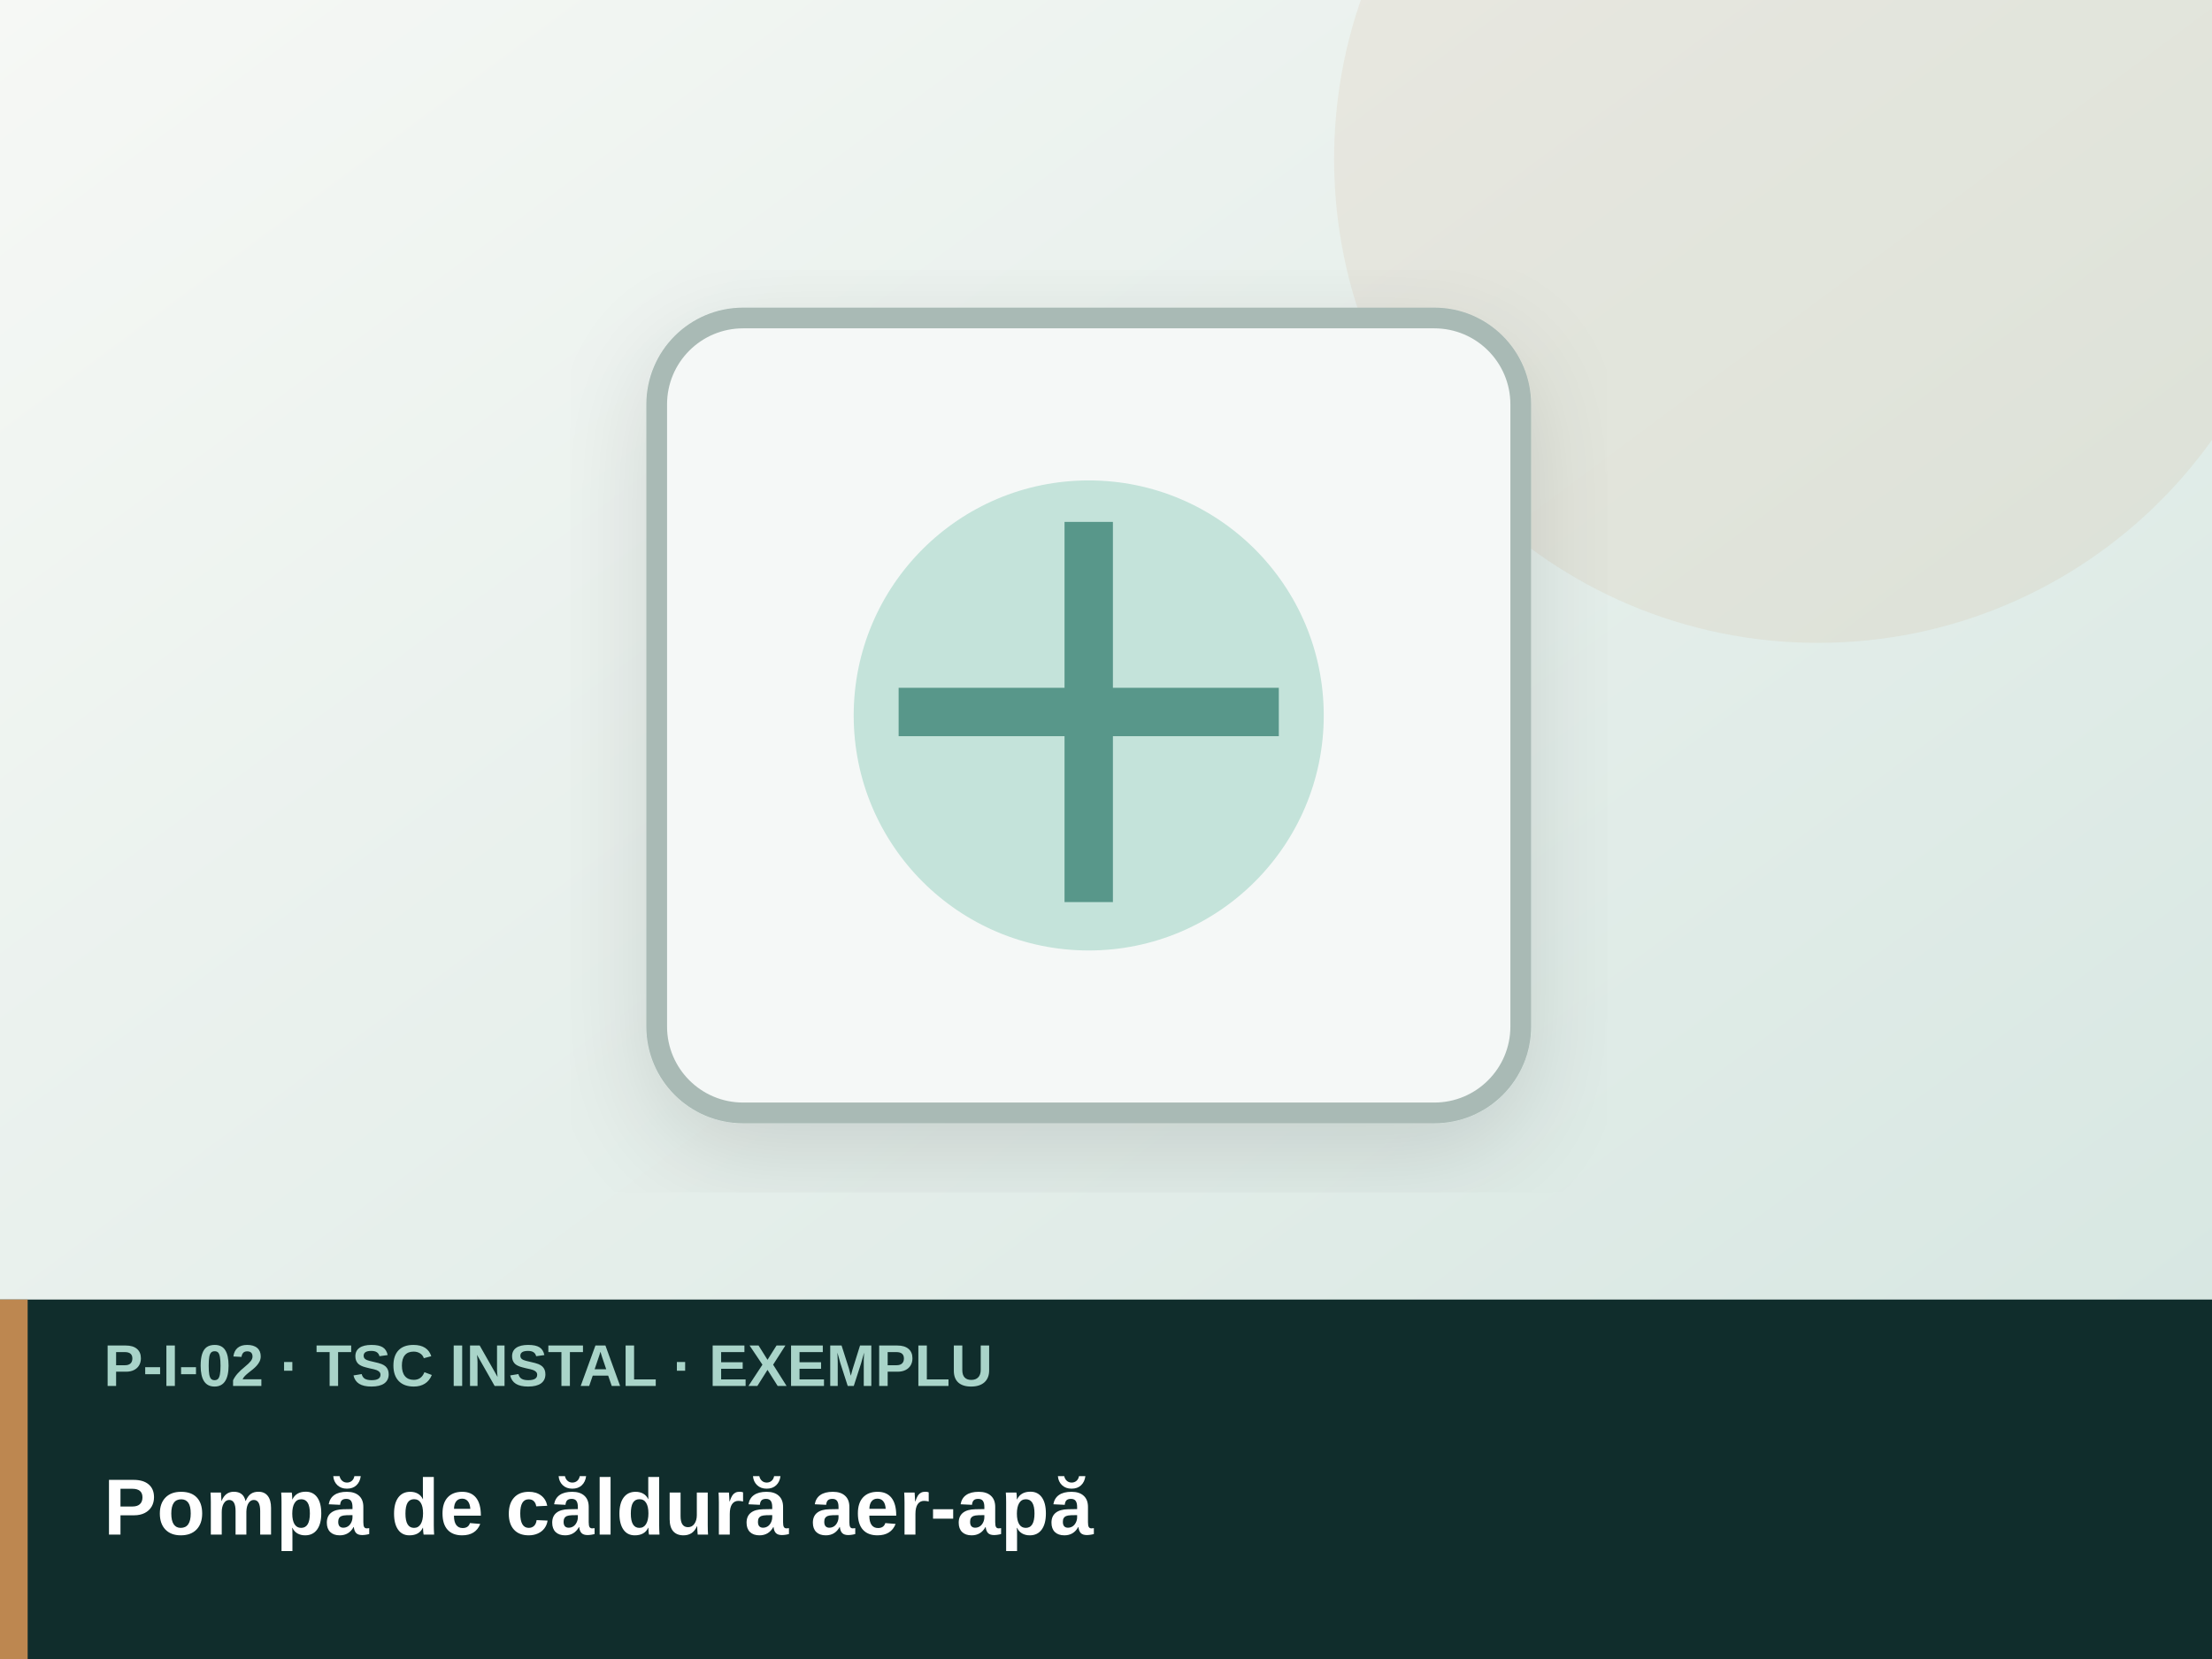
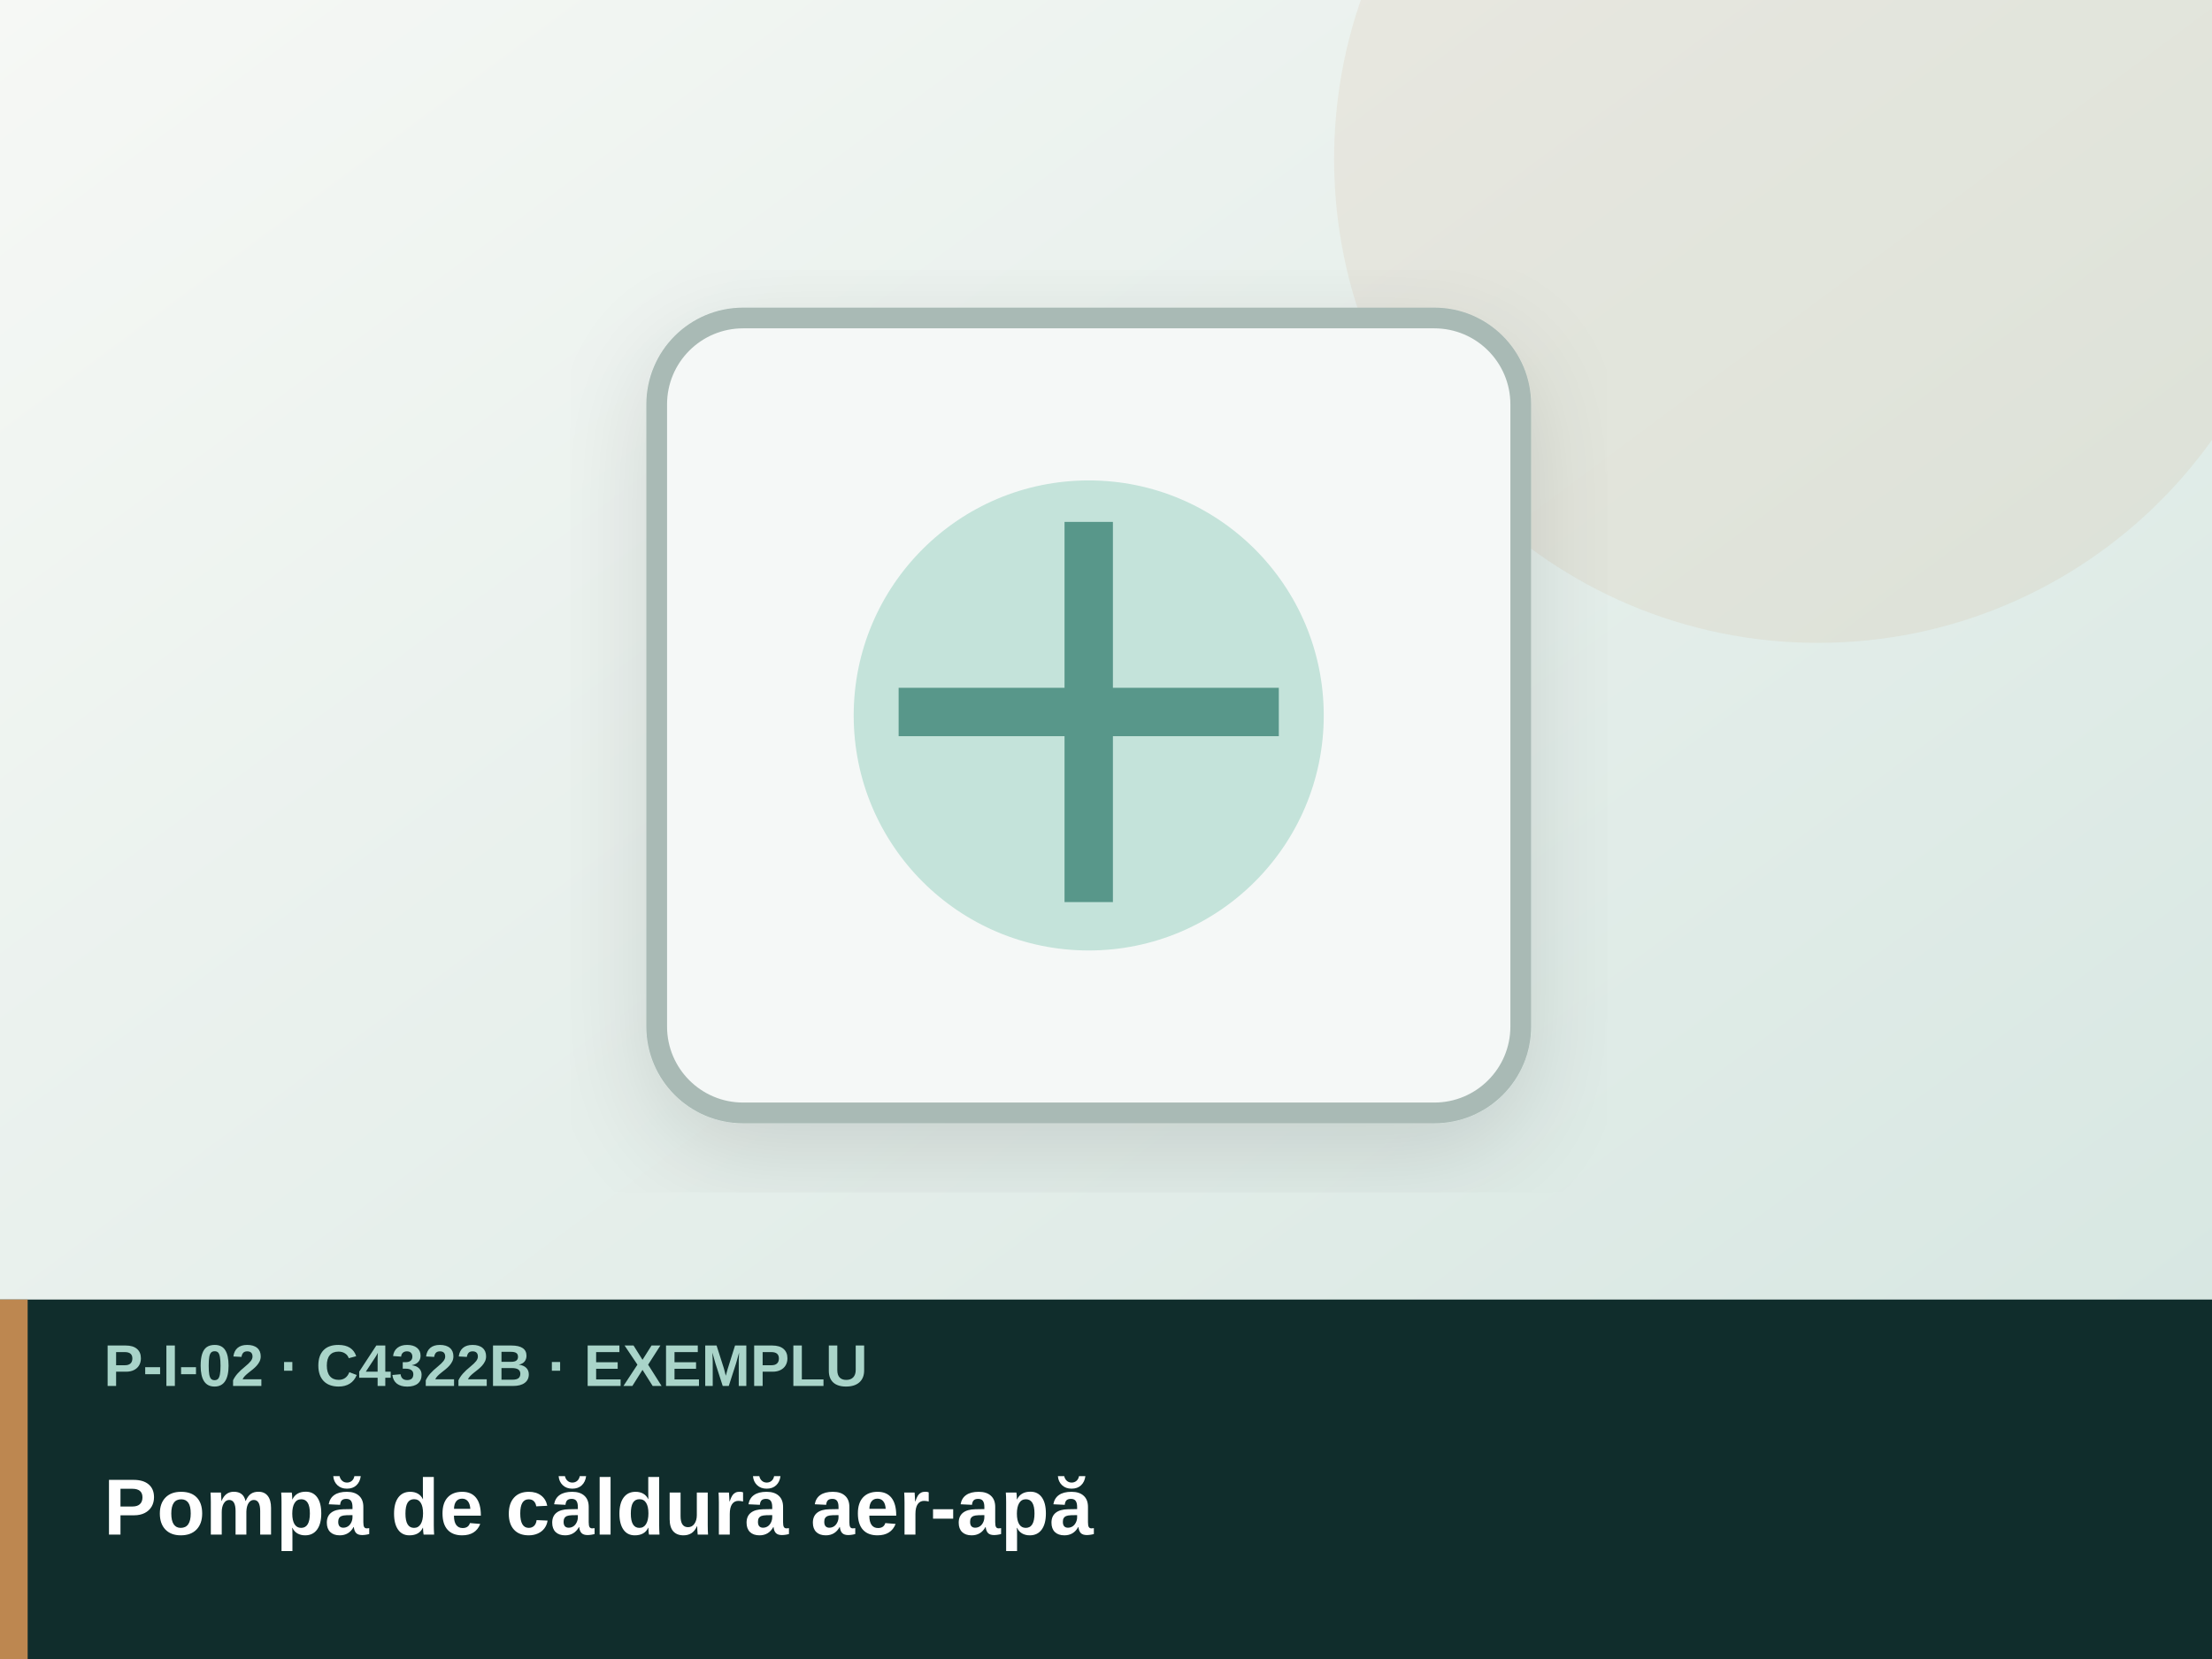
<svg xmlns="http://www.w3.org/2000/svg" width="640" height="480" viewBox="0 0 640 480" role="img" aria-label="Pompă de căldură aer-apă — ilustrație demonstrativă">
  <defs>
    <linearGradient id="bg" x1="0" y1="0" x2="1" y2="1">
      <stop stop-color="#f6f8f5" />
      <stop offset="1" stop-color="#d4e5e0" />
    </linearGradient>
    <filter id="shadow">
      <feDropShadow dx="0" dy="9" stdDeviation="14" flood-opacity=".12" />
    </filter>
  </defs>
  <rect width="640" height="480" fill="url(#bg)" />
  <circle cx="526" cy="46" r="140" fill="#bd8750" opacity=".1" />
  <g filter="url(#shadow)">
    <rect x="190" y="92" width="250" height="230" rx="25" fill="#f5f8f7" stroke="#a9bab5" stroke-width="6" />
    <circle cx="315" cy="207" r="68" fill="#c4e3da" />
    <path d="M260 206h110m-55-55v110" stroke="#59978a" stroke-width="14" />
  </g>
  <rect y="376" width="640" height="104" fill="#102d2c" />
  <rect y="376" width="8" height="104" fill="#bd8750" />
-   <text x="30" y="401" fill="#a9d4c9" font-family="Arial,sans-serif" font-size="17" font-weight="bold">P-I-02 · TSC INSTAL · EXEMPLU</text>
+   <text x="30" y="401" fill="#a9d4c9" font-family="Arial,sans-serif" font-size="17" font-weight="bold">P-I-02 · C4322B · EXEMPLU</text>
  <text x="30" y="444" fill="#fff" font-family="Arial,sans-serif" font-size="23" font-weight="bold" textLength="312" lengthAdjust="spacingAndGlyphs">Pompă de căldură aer-apă</text>
</svg>
